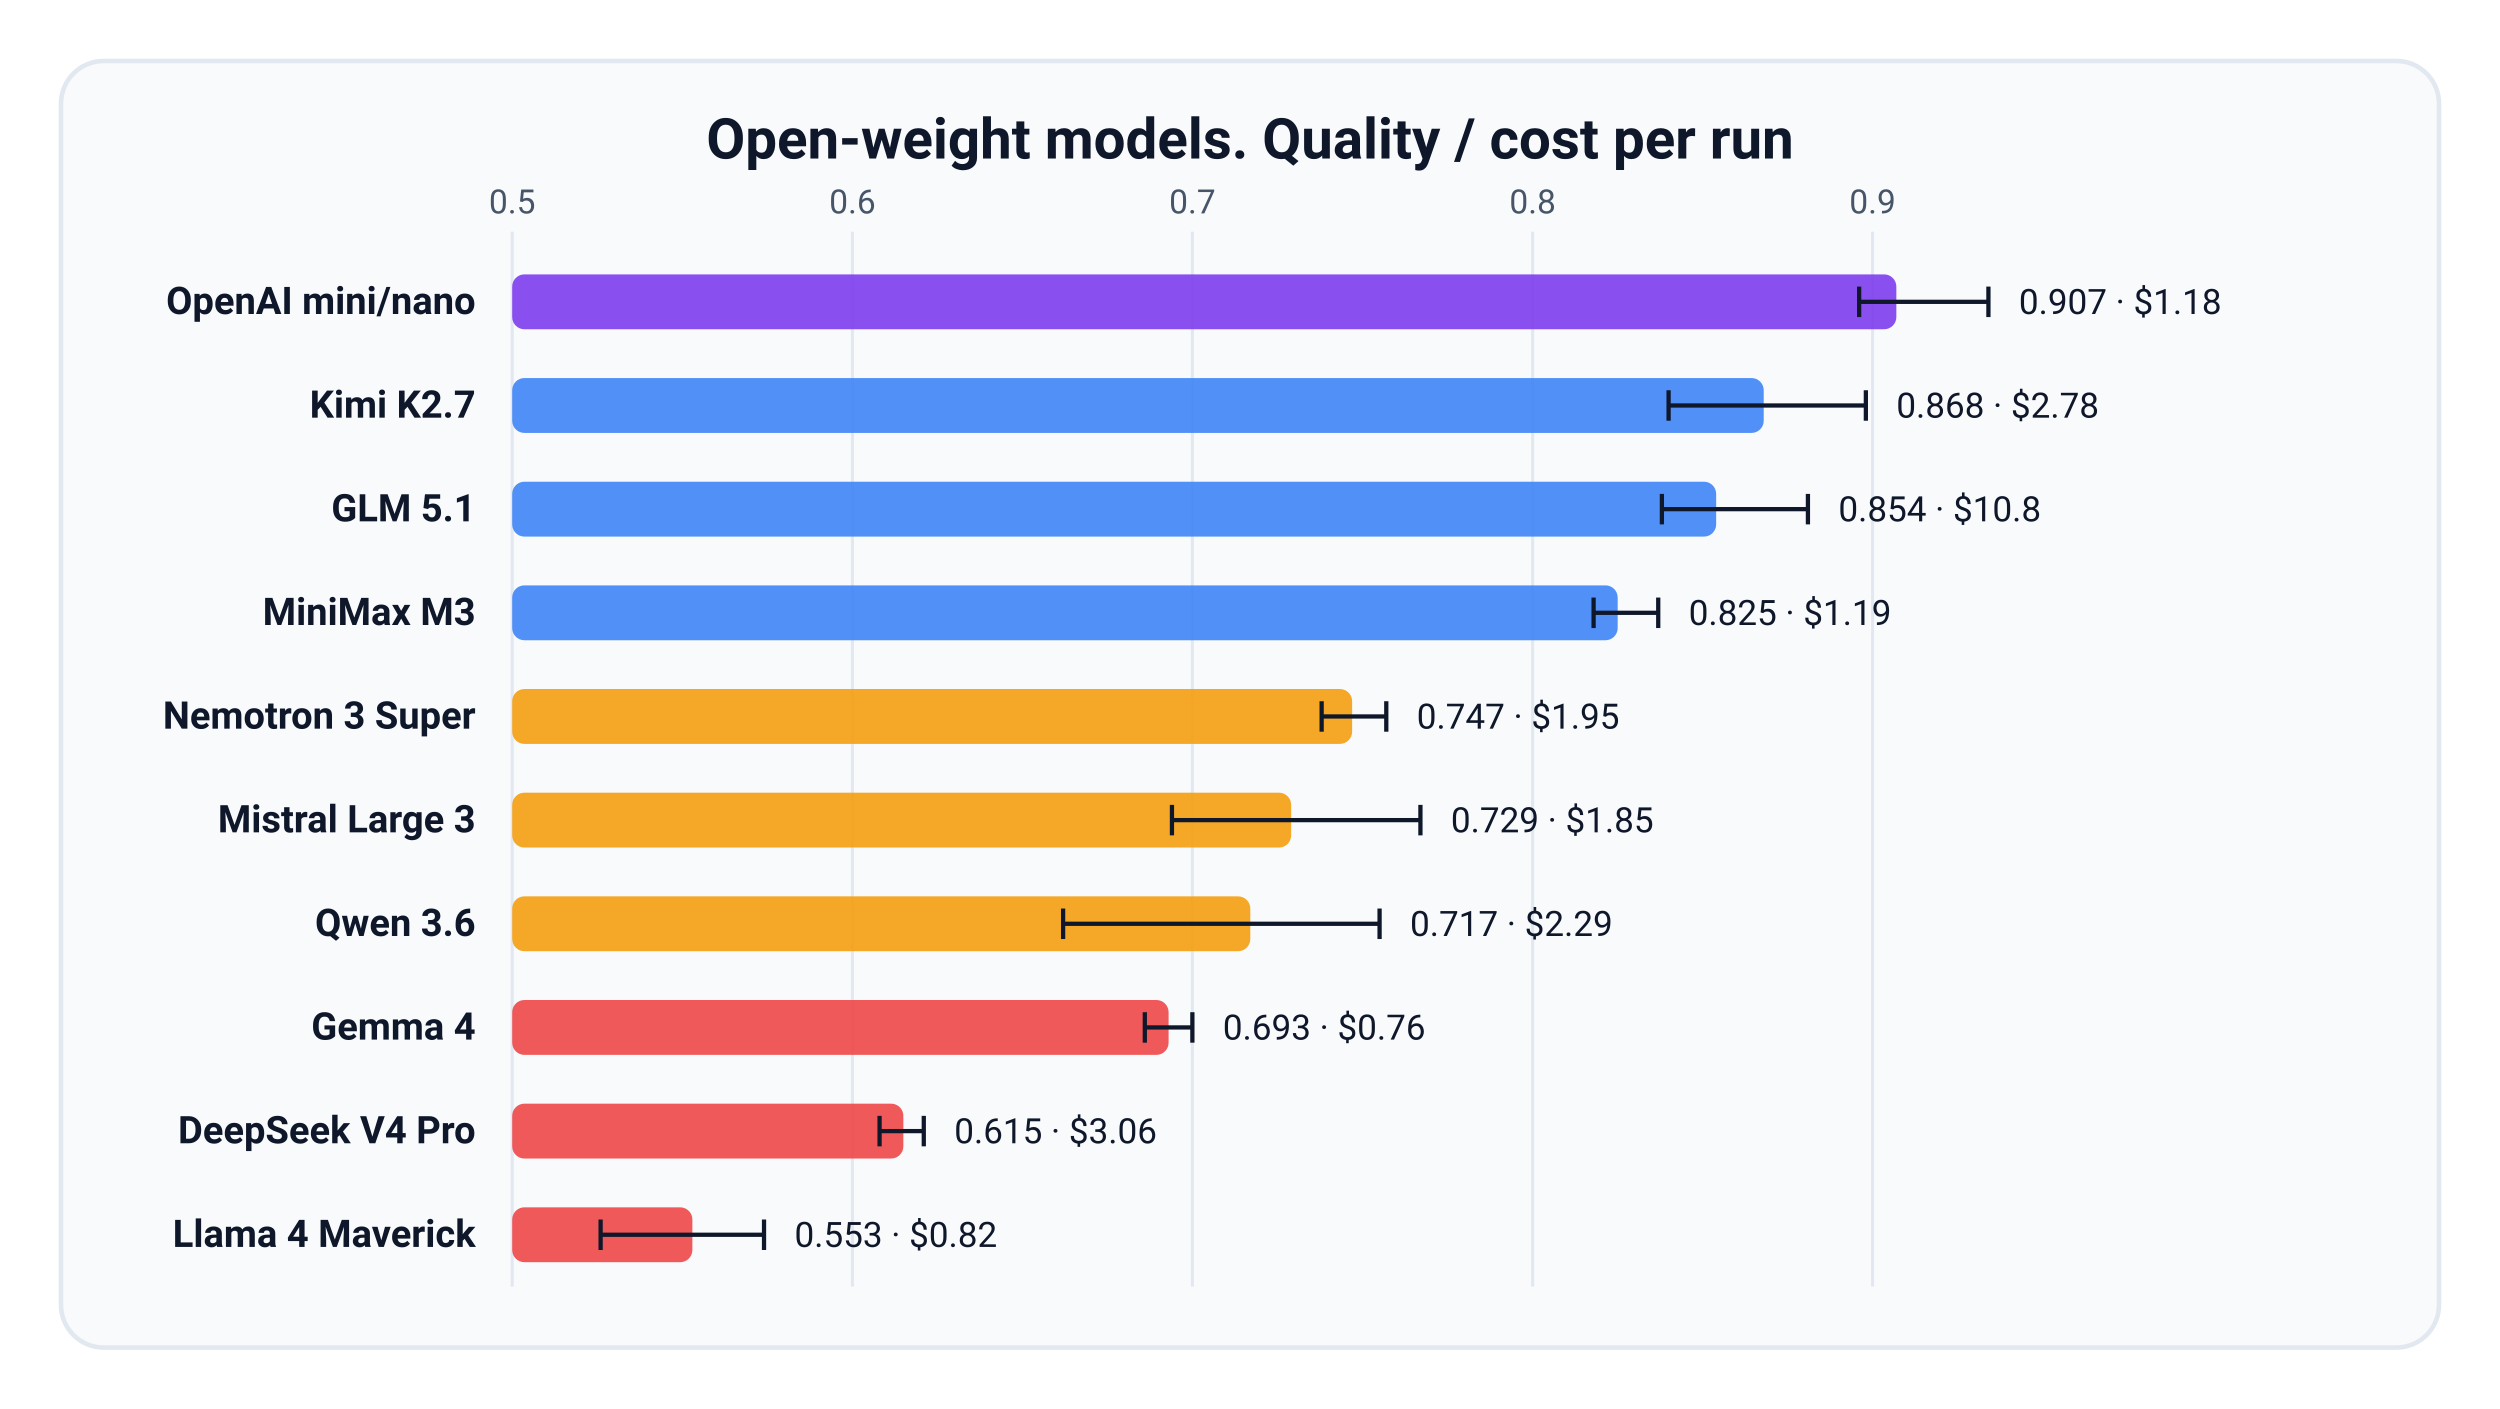
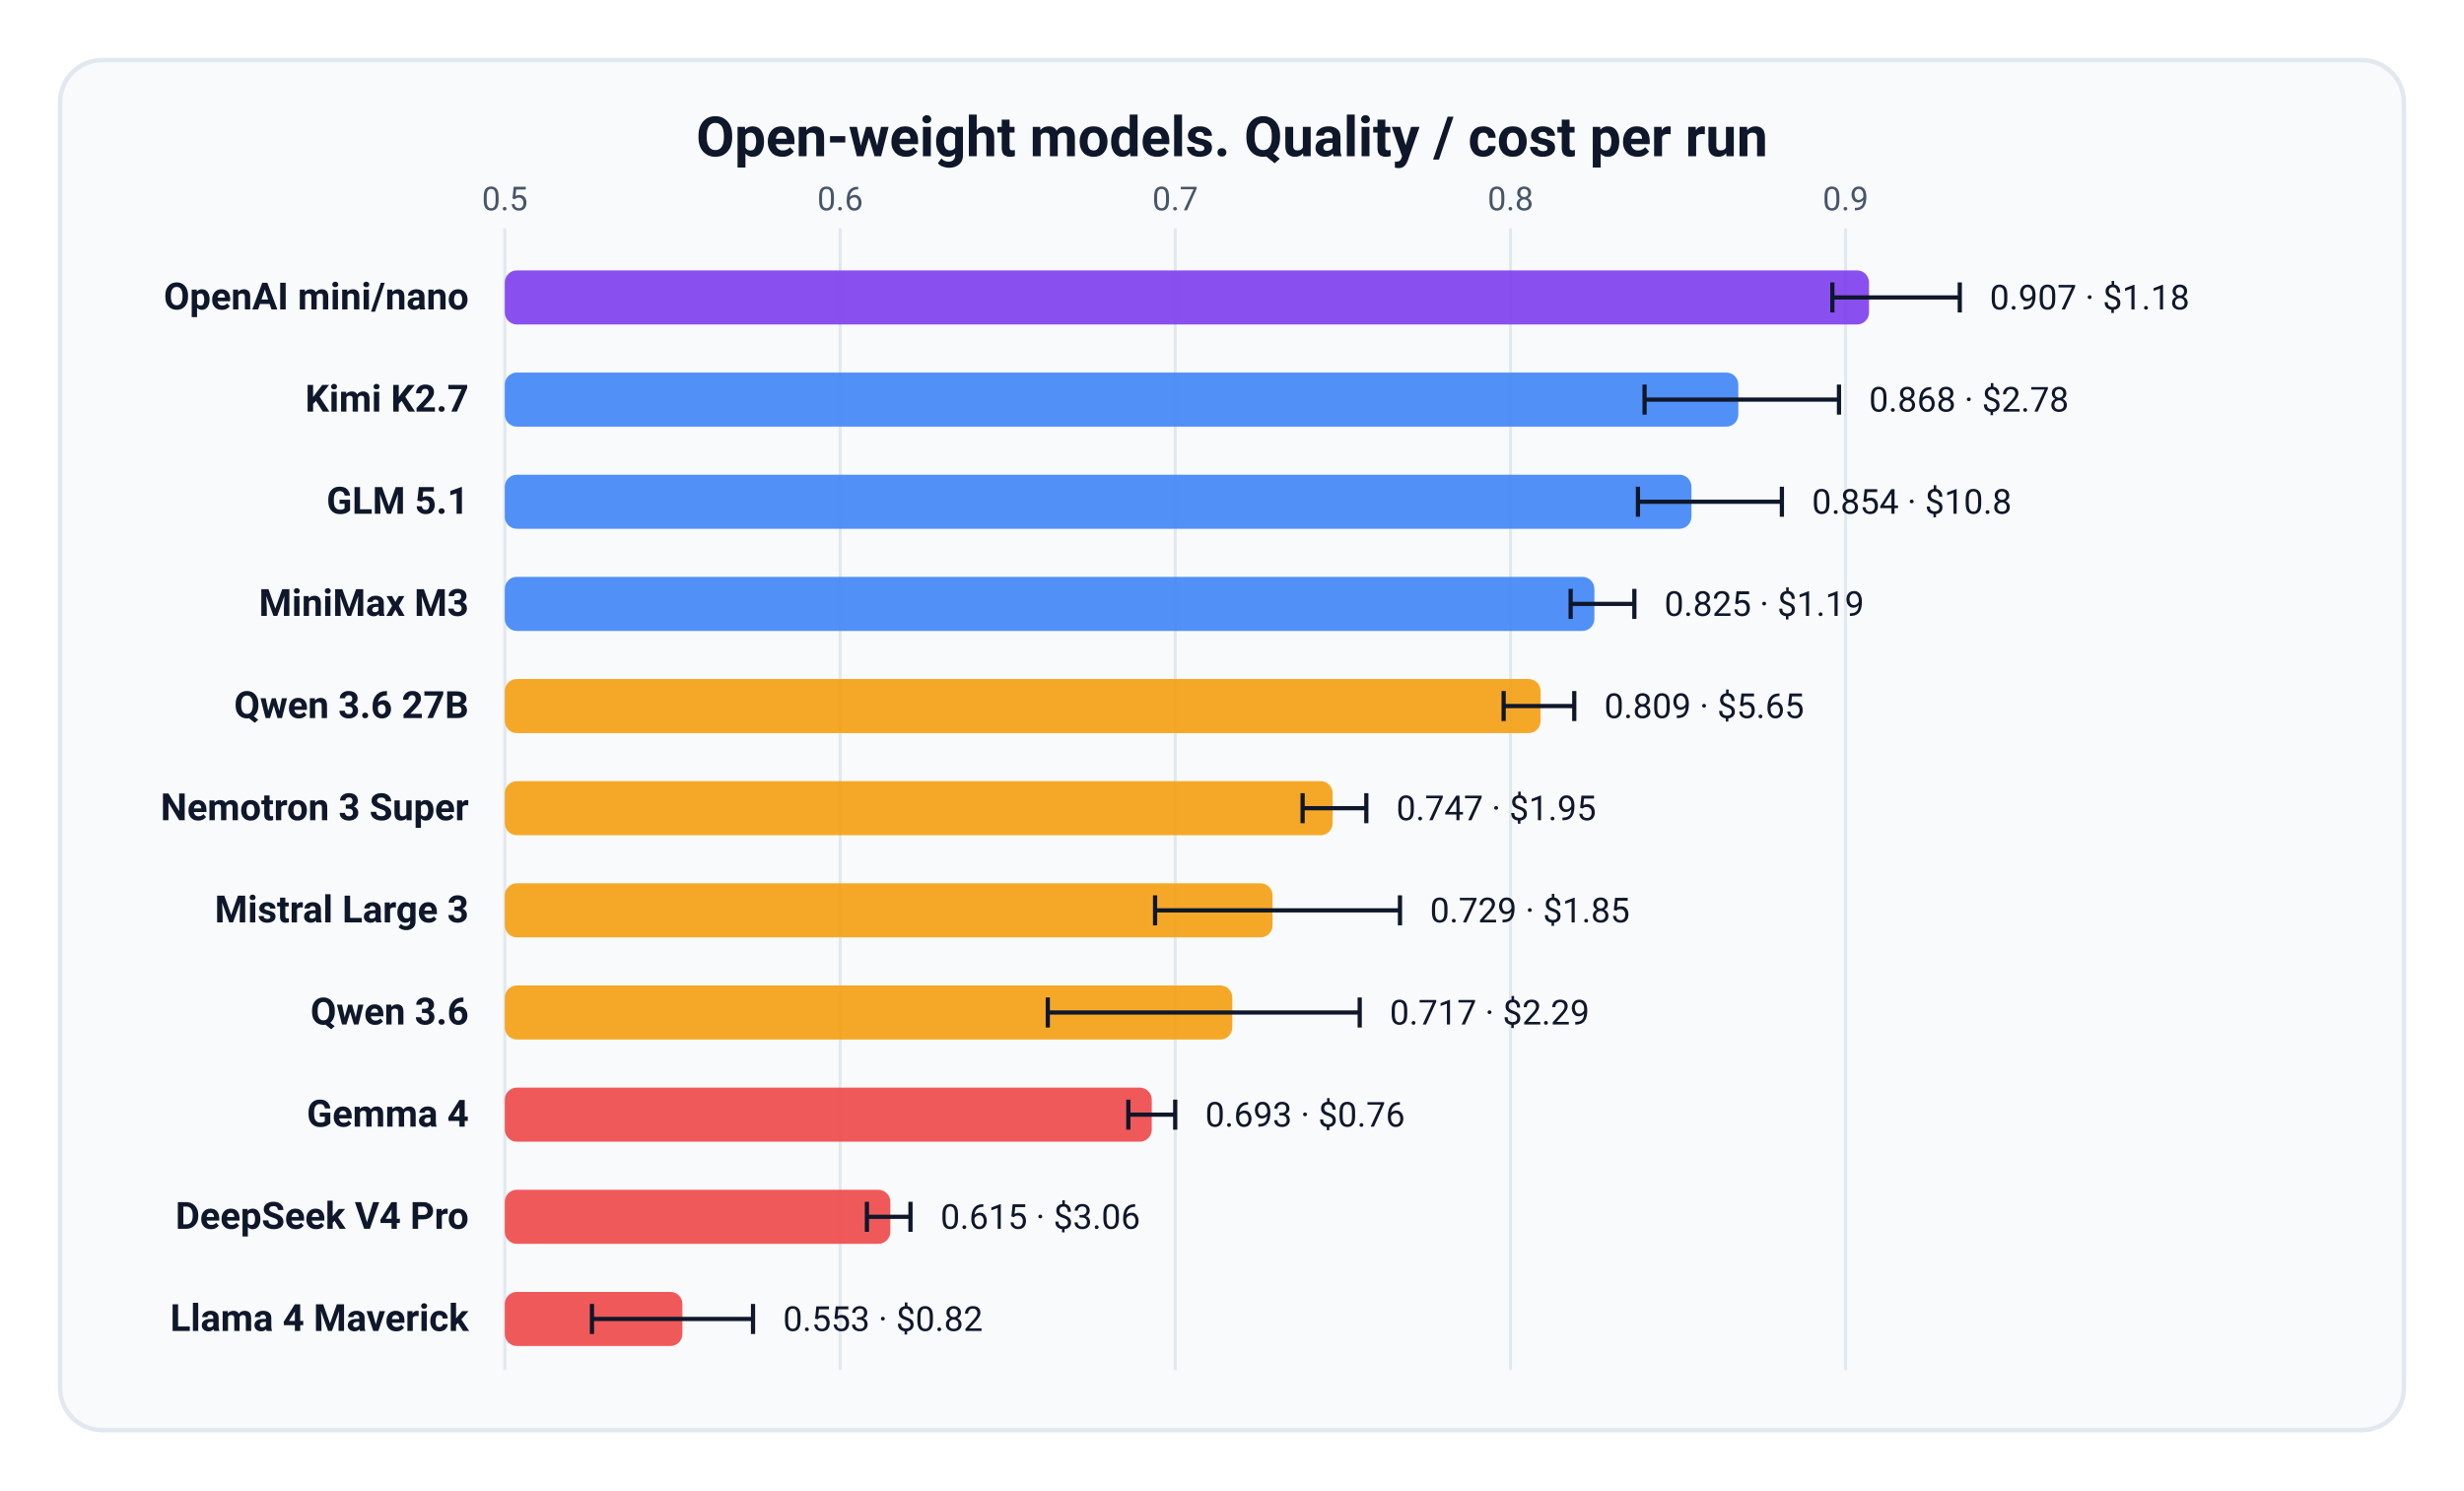
- <svg xmlns="http://www.w3.org/2000/svg" viewBox="0 0 820 462" font-family="IBM Plex Sans, system-ui, -apple-system, Segoe UI, Roboto, sans-serif">
-   <rect x="20" y="20" width="780" height="422" fill="#f8fafc" stroke="#e2e8f0" stroke-width="1.5" rx="14" />
+ <svg xmlns="http://www.w3.org/2000/svg" viewBox="0 0 820 496" font-family="IBM Plex Sans, system-ui, -apple-system, Segoe UI, Roboto, sans-serif">
+   <rect x="20" y="20" width="780" height="456" fill="#f8fafc" stroke="#e2e8f0" stroke-width="1.5" rx="14" />
  <text x="410.0" y="52" text-anchor="middle" font-size="18.5" font-weight="700" fill="#0f172a">Open-weight models. Quality / cost per run</text>
-   <line x1="168.0" y1="76" x2="168.0" y2="422" stroke="#e2e8f0" stroke-width="1" />
+   <line x1="168.0" y1="76" x2="168.0" y2="456" stroke="#e2e8f0" stroke-width="1" />
  <text x="168.0" y="70" text-anchor="middle" font-size="11" fill="#475569">0.5</text>
-   <line x1="279.6" y1="76" x2="279.6" y2="422" stroke="#e2e8f0" stroke-width="1" />
+   <line x1="279.6" y1="76" x2="279.6" y2="456" stroke="#e2e8f0" stroke-width="1" />
  <text x="279.6" y="70" text-anchor="middle" font-size="11" fill="#475569">0.6</text>
-   <line x1="391.1" y1="76" x2="391.1" y2="422" stroke="#e2e8f0" stroke-width="1" />
+   <line x1="391.1" y1="76" x2="391.1" y2="456" stroke="#e2e8f0" stroke-width="1" />
  <text x="391.1" y="70" text-anchor="middle" font-size="11" fill="#475569">0.7</text>
-   <line x1="502.7" y1="76" x2="502.7" y2="422" stroke="#e2e8f0" stroke-width="1" />
+   <line x1="502.7" y1="76" x2="502.7" y2="456" stroke="#e2e8f0" stroke-width="1" />
  <text x="502.7" y="70" text-anchor="middle" font-size="11" fill="#475569">0.8</text>
-   <line x1="614.2" y1="76" x2="614.2" y2="422" stroke="#e2e8f0" stroke-width="1" />
+   <line x1="614.2" y1="76" x2="614.2" y2="456" stroke="#e2e8f0" stroke-width="1" />
  <text x="614.2" y="70" text-anchor="middle" font-size="11" fill="#475569">0.9</text>
  <rect x="168" y="90.0" width="454.0" height="18" rx="4" fill="#7c3aed" opacity="0.88" />
  <line x1="609.8" y1="99.0" x2="652.2" y2="99.0" stroke="#0f172a" stroke-width="1.4" />
  <line x1="609.8" y1="94.0" x2="609.8" y2="104.0" stroke="#0f172a" stroke-width="1.4" />
  <line x1="652.2" y1="94.0" x2="652.2" y2="104.0" stroke="#0f172a" stroke-width="1.4" />
  <text x="156" y="103.0" text-anchor="end" font-size="12.5" font-weight="700" fill="#0f172a">OpenAI mini/nano</text>
  <text x="662.2" y="103.0" font-size="11.5" fill="#0f172a">0.907 · $1.18</text>
  <rect x="168" y="124.0" width="410.5" height="18" rx="4" fill="#3b82f6" opacity="0.88" />
  <line x1="547.3" y1="133.0" x2="612.0" y2="133.0" stroke="#0f172a" stroke-width="1.4" />
  <line x1="547.3" y1="128.0" x2="547.3" y2="138.0" stroke="#0f172a" stroke-width="1.4" />
  <line x1="612.0" y1="128.0" x2="612.0" y2="138.0" stroke="#0f172a" stroke-width="1.4" />
  <text x="156" y="137.0" text-anchor="end" font-size="12.5" font-weight="600" fill="#0f172a">Kimi K2.7</text>
  <text x="622.0" y="137.0" font-size="11.5" fill="#0f172a">0.868 · $2.78</text>
  <rect x="168" y="158.0" width="394.9" height="18" rx="4" fill="#3b82f6" opacity="0.88" />
  <line x1="545.1" y1="167.0" x2="593.0" y2="167.0" stroke="#0f172a" stroke-width="1.4" />
  <line x1="545.1" y1="162.0" x2="545.1" y2="172.0" stroke="#0f172a" stroke-width="1.4" />
  <line x1="593.0" y1="162.0" x2="593.0" y2="172.0" stroke="#0f172a" stroke-width="1.4" />
  <text x="156" y="171.0" text-anchor="end" font-size="12.5" font-weight="600" fill="#0f172a">GLM 5.1</text>
  <text x="603.0" y="171.0" font-size="11.5" fill="#0f172a">0.854 · $10.8</text>
  <rect x="168" y="192.0" width="362.6" height="18" rx="4" fill="#3b82f6" opacity="0.88" />
  <line x1="522.7" y1="201.0" x2="543.9" y2="201.0" stroke="#0f172a" stroke-width="1.4" />
  <line x1="522.7" y1="196.0" x2="522.7" y2="206.0" stroke="#0f172a" stroke-width="1.4" />
  <line x1="543.9" y1="196.0" x2="543.9" y2="206.0" stroke="#0f172a" stroke-width="1.4" />
  <text x="156" y="205.0" text-anchor="end" font-size="12.5" font-weight="600" fill="#0f172a">MiniMax M3</text>
  <text x="553.9" y="205.0" font-size="11.5" fill="#0f172a">0.825 · $1.19</text>
-   <rect x="168" y="226.0" width="275.5" height="18" rx="4" fill="#f59e0b" opacity="0.88" />
-   <line x1="433.5" y1="235.0" x2="454.7" y2="235.0" stroke="#0f172a" stroke-width="1.4" />
-   <line x1="433.5" y1="230.0" x2="433.5" y2="240.0" stroke="#0f172a" stroke-width="1.4" />
-   <line x1="454.7" y1="230.0" x2="454.7" y2="240.0" stroke="#0f172a" stroke-width="1.4" />
-   <text x="156" y="239.0" text-anchor="end" font-size="12.5" font-weight="600" fill="#0f172a">Nemotron 3 Super</text>
-   <text x="464.7" y="239.0" font-size="11.5" fill="#0f172a">0.747 · $1.95</text>
-   <rect x="168" y="260.0" width="255.5" height="18" rx="4" fill="#f59e0b" opacity="0.88" />
-   <line x1="384.4" y1="269.0" x2="465.9" y2="269.0" stroke="#0f172a" stroke-width="1.4" />
-   <line x1="384.4" y1="264.0" x2="384.4" y2="274.0" stroke="#0f172a" stroke-width="1.4" />
-   <line x1="465.9" y1="264.0" x2="465.9" y2="274.0" stroke="#0f172a" stroke-width="1.4" />
-   <text x="156" y="273.0" text-anchor="end" font-size="12.5" font-weight="600" fill="#0f172a">Mistral Large 3</text>
-   <text x="475.9" y="273.0" font-size="11.5" fill="#0f172a">0.729 · $1.85</text>
-   <rect x="168" y="294.0" width="242.1" height="18" rx="4" fill="#f59e0b" opacity="0.88" />
-   <line x1="348.7" y1="303.0" x2="452.5" y2="303.0" stroke="#0f172a" stroke-width="1.4" />
-   <line x1="348.7" y1="298.0" x2="348.7" y2="308.0" stroke="#0f172a" stroke-width="1.4" />
-   <line x1="452.5" y1="298.0" x2="452.5" y2="308.0" stroke="#0f172a" stroke-width="1.4" />
-   <text x="156" y="307.0" text-anchor="end" font-size="12.5" font-weight="600" fill="#0f172a">Qwen 3.6</text>
-   <text x="462.5" y="307.0" font-size="11.5" fill="#0f172a">0.717 · $2.29</text>
-   <rect x="168" y="328.0" width="215.3" height="18" rx="4" fill="#ef4444" opacity="0.88" />
-   <line x1="375.5" y1="337.0" x2="391.1" y2="337.0" stroke="#0f172a" stroke-width="1.4" />
-   <line x1="375.5" y1="332.0" x2="375.5" y2="342.0" stroke="#0f172a" stroke-width="1.4" />
-   <line x1="391.1" y1="332.0" x2="391.1" y2="342.0" stroke="#0f172a" stroke-width="1.4" />
-   <text x="156" y="341.0" text-anchor="end" font-size="12.5" font-weight="600" fill="#0f172a">Gemma 4</text>
-   <text x="401.1" y="341.0" font-size="11.5" fill="#0f172a">0.693 · $0.76</text>
-   <rect x="168" y="362.0" width="128.3" height="18" rx="4" fill="#ef4444" opacity="0.88" />
-   <line x1="288.5" y1="371.0" x2="303.0" y2="371.0" stroke="#0f172a" stroke-width="1.4" />
-   <line x1="288.5" y1="366.0" x2="288.5" y2="376.0" stroke="#0f172a" stroke-width="1.4" />
-   <line x1="303.0" y1="366.0" x2="303.0" y2="376.0" stroke="#0f172a" stroke-width="1.4" />
-   <text x="156" y="375.0" text-anchor="end" font-size="12.5" font-weight="600" fill="#0f172a">DeepSeek V4 Pro</text>
-   <text x="313.0" y="375.0" font-size="11.5" fill="#0f172a">0.615 · $3.06</text>
-   <rect x="168" y="396.0" width="59.1" height="18" rx="4" fill="#ef4444" opacity="0.88" />
-   <line x1="197.0" y1="405.0" x2="250.6" y2="405.0" stroke="#0f172a" stroke-width="1.4" />
-   <line x1="197.0" y1="400.0" x2="197.0" y2="410.0" stroke="#0f172a" stroke-width="1.4" />
-   <line x1="250.6" y1="400.0" x2="250.6" y2="410.0" stroke="#0f172a" stroke-width="1.4" />
-   <text x="156" y="409.0" text-anchor="end" font-size="12.5" font-weight="600" fill="#0f172a">Llama 4 Maverick</text>
-   <text x="260.6" y="409.0" font-size="11.5" fill="#0f172a">0.553 · $0.82</text>
+   <rect x="168" y="226.0" width="344.7" height="18" rx="4" fill="#f59e0b" opacity="0.88" />
+   <line x1="500.4" y1="235.0" x2="523.9" y2="235.0" stroke="#0f172a" stroke-width="1.4" />
+   <line x1="500.4" y1="230.0" x2="500.4" y2="240.0" stroke="#0f172a" stroke-width="1.4" />
+   <line x1="523.9" y1="230.0" x2="523.9" y2="240.0" stroke="#0f172a" stroke-width="1.4" />
+   <text x="156" y="239.0" text-anchor="end" font-size="12.5" font-weight="600" fill="#0f172a">Qwen 3.6 27B</text>
+   <text x="533.9" y="239.0" font-size="11.5" fill="#0f172a">0.809 · $5.65</text>
+   <rect x="168" y="260.0" width="275.5" height="18" rx="4" fill="#f59e0b" opacity="0.88" />
+   <line x1="433.5" y1="269.0" x2="454.7" y2="269.0" stroke="#0f172a" stroke-width="1.4" />
+   <line x1="433.5" y1="264.0" x2="433.5" y2="274.0" stroke="#0f172a" stroke-width="1.4" />
+   <line x1="454.7" y1="264.0" x2="454.7" y2="274.0" stroke="#0f172a" stroke-width="1.4" />
+   <text x="156" y="273.0" text-anchor="end" font-size="12.5" font-weight="600" fill="#0f172a">Nemotron 3 Super</text>
+   <text x="464.7" y="273.0" font-size="11.5" fill="#0f172a">0.747 · $1.95</text>
+   <rect x="168" y="294.0" width="255.5" height="18" rx="4" fill="#f59e0b" opacity="0.88" />
+   <line x1="384.4" y1="303.0" x2="465.9" y2="303.0" stroke="#0f172a" stroke-width="1.4" />
+   <line x1="384.4" y1="298.0" x2="384.4" y2="308.0" stroke="#0f172a" stroke-width="1.4" />
+   <line x1="465.9" y1="298.0" x2="465.9" y2="308.0" stroke="#0f172a" stroke-width="1.4" />
+   <text x="156" y="307.0" text-anchor="end" font-size="12.5" font-weight="600" fill="#0f172a">Mistral Large 3</text>
+   <text x="475.9" y="307.0" font-size="11.5" fill="#0f172a">0.729 · $1.85</text>
+   <rect x="168" y="328.0" width="242.1" height="18" rx="4" fill="#f59e0b" opacity="0.88" />
+   <line x1="348.7" y1="337.0" x2="452.5" y2="337.0" stroke="#0f172a" stroke-width="1.4" />
+   <line x1="348.7" y1="332.0" x2="348.7" y2="342.0" stroke="#0f172a" stroke-width="1.4" />
+   <line x1="452.5" y1="332.0" x2="452.5" y2="342.0" stroke="#0f172a" stroke-width="1.4" />
+   <text x="156" y="341.0" text-anchor="end" font-size="12.5" font-weight="600" fill="#0f172a">Qwen 3.6</text>
+   <text x="462.5" y="341.0" font-size="11.5" fill="#0f172a">0.717 · $2.29</text>
+   <rect x="168" y="362.0" width="215.3" height="18" rx="4" fill="#ef4444" opacity="0.88" />
+   <line x1="375.5" y1="371.0" x2="391.1" y2="371.0" stroke="#0f172a" stroke-width="1.4" />
+   <line x1="375.5" y1="366.0" x2="375.5" y2="376.0" stroke="#0f172a" stroke-width="1.4" />
+   <line x1="391.1" y1="366.0" x2="391.1" y2="376.0" stroke="#0f172a" stroke-width="1.4" />
+   <text x="156" y="375.0" text-anchor="end" font-size="12.5" font-weight="600" fill="#0f172a">Gemma 4</text>
+   <text x="401.1" y="375.0" font-size="11.5" fill="#0f172a">0.693 · $0.76</text>
+   <rect x="168" y="396.0" width="128.3" height="18" rx="4" fill="#ef4444" opacity="0.88" />
+   <line x1="288.5" y1="405.0" x2="303.0" y2="405.0" stroke="#0f172a" stroke-width="1.4" />
+   <line x1="288.5" y1="400.0" x2="288.5" y2="410.0" stroke="#0f172a" stroke-width="1.4" />
+   <line x1="303.0" y1="400.0" x2="303.0" y2="410.0" stroke="#0f172a" stroke-width="1.4" />
+   <text x="156" y="409.0" text-anchor="end" font-size="12.5" font-weight="600" fill="#0f172a">DeepSeek V4 Pro</text>
+   <text x="313.0" y="409.0" font-size="11.5" fill="#0f172a">0.615 · $3.06</text>
+   <rect x="168" y="430.0" width="59.1" height="18" rx="4" fill="#ef4444" opacity="0.88" />
+   <line x1="197.0" y1="439.0" x2="250.6" y2="439.0" stroke="#0f172a" stroke-width="1.4" />
+   <line x1="197.0" y1="434.0" x2="197.0" y2="444.0" stroke="#0f172a" stroke-width="1.4" />
+   <line x1="250.6" y1="434.0" x2="250.6" y2="444.0" stroke="#0f172a" stroke-width="1.4" />
+   <text x="156" y="443.0" text-anchor="end" font-size="12.5" font-weight="600" fill="#0f172a">Llama 4 Maverick</text>
+   <text x="260.6" y="443.0" font-size="11.5" fill="#0f172a">0.553 · $0.82</text>
</svg>
